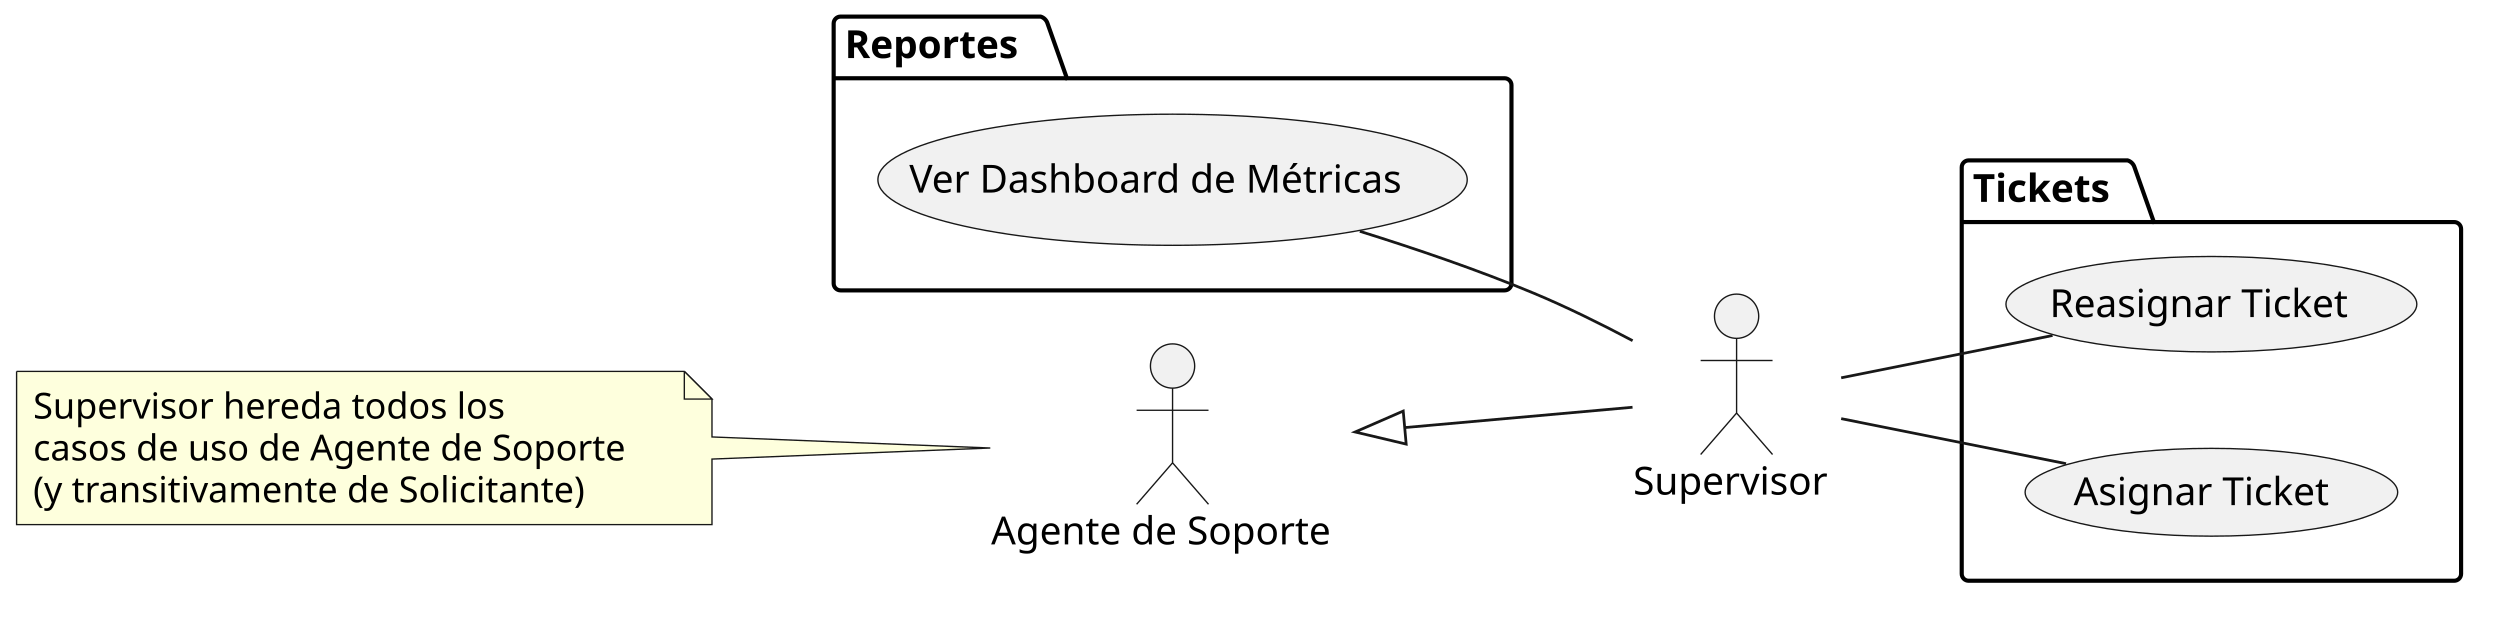
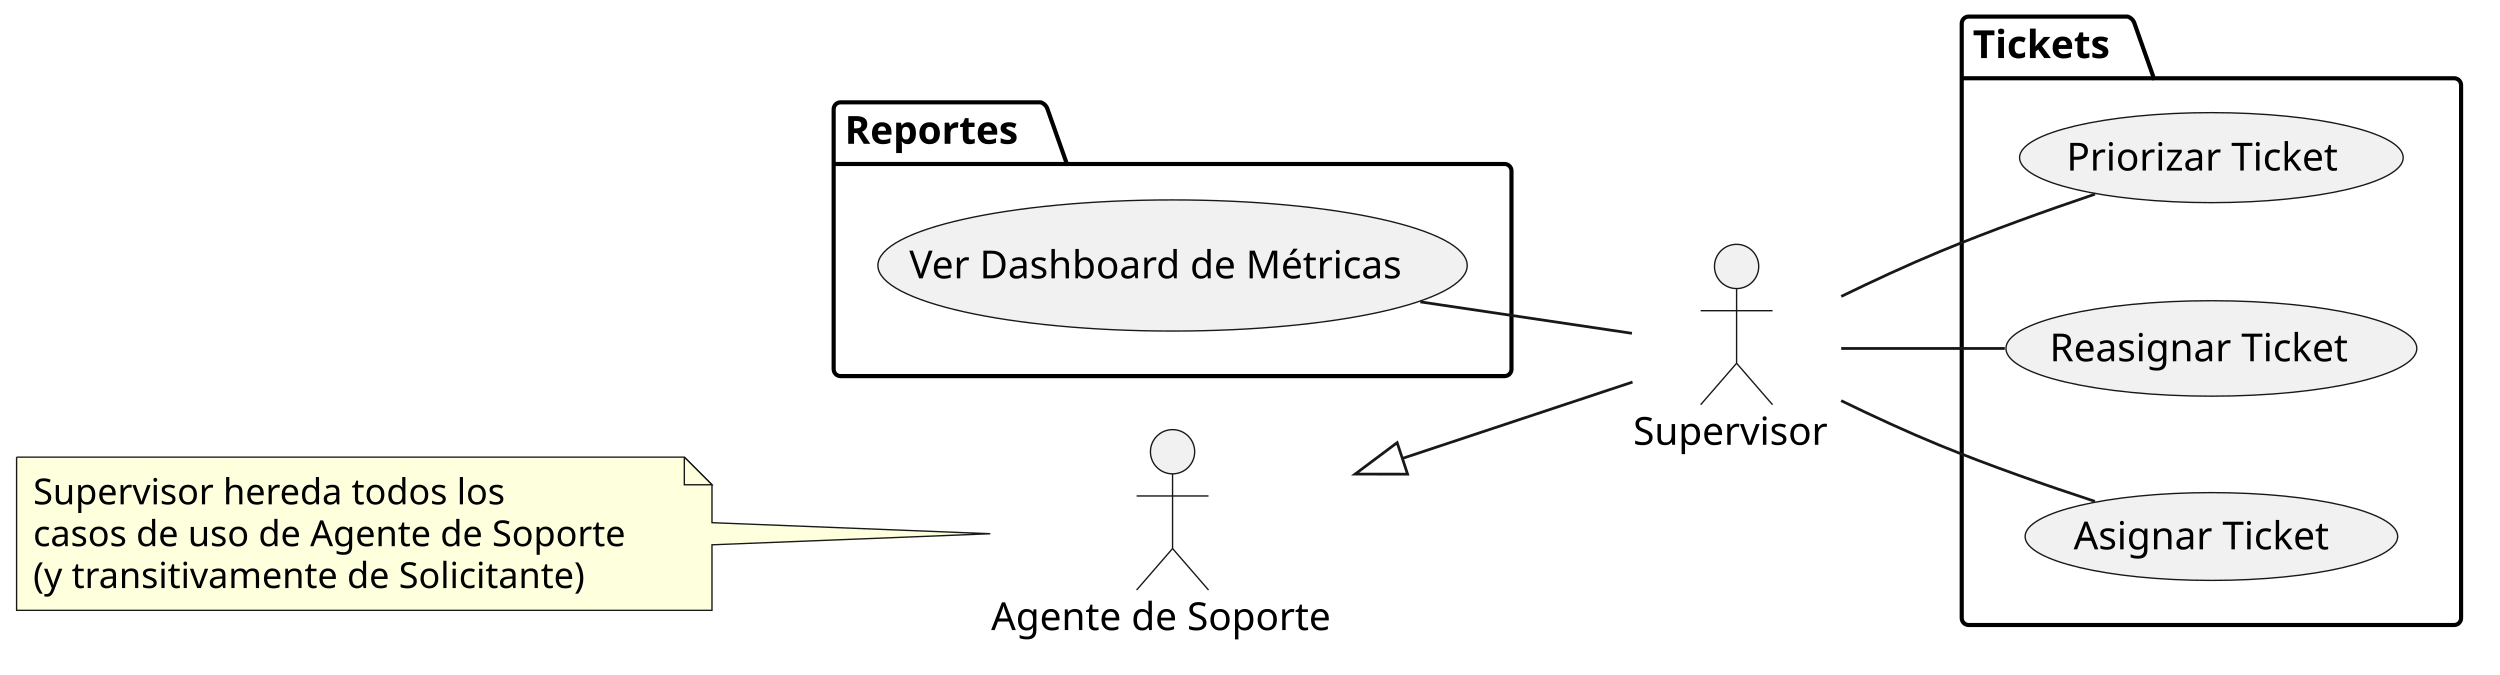
- <svg xmlns="http://www.w3.org/2000/svg" version="1.1" data-diagram-type="DESCRIPTION" style="width:904px;height:225px;background:#FFFFFF;" width="904px" height="225px" viewBox="0 0 904 225" zoomAndPan="magnify" preserveAspectRatio="none" contentStyleType="text/css">
+ <svg xmlns="http://www.w3.org/2000/svg" version="1.1" data-diagram-type="DESCRIPTION" style="width:904px;height:244px;background:#FFFFFF;" width="904px" height="244px" viewBox="0 0 904 244" zoomAndPan="magnify" preserveAspectRatio="none" contentStyleType="text/css">
  <defs />
  <g font-family="sans-serif" lengthAdjust="spacing">
    <g class="cluster" data-qualified-name="Reportes" id="ent0007" data-source-line="16">
-       <path d="M303.95,6 L376.29,6 A3.75,3.75 0 0 1 378.79,8.5 L385.79,28.297 L544.05,28.297 A2.5,2.5 0 0 1 546.55,30.797 L546.55,102.5 A2.5,2.5 0 0 1 544.05,105 L303.95,105 A2.5,2.5 0 0 1 301.45,102.5 L301.45,8.5 A2.5,2.5 0 0 1 303.95,6" style="stroke:#000;stroke-width:1.5;" fill="none" />
-       <line x1="301.45" y1="28.297" x2="385.79" y2="28.297" style="stroke:#000;stroke-width:1.5;" />
-       <text x="305.45" y="20.995" fill="#000" font-size="14" textLength="71.34" font-weight="700">Reportes</text>
+       <path d="M303.95,37 L376.29,37 A3.75,3.75 0 0 1 378.79,39.5 L385.79,59.297 L544.05,59.297 A2.5,2.5 0 0 1 546.55,61.797 L546.55,133.5 A2.5,2.5 0 0 1 544.05,136 L303.95,136 A2.5,2.5 0 0 1 301.45,133.5 L301.45,39.5 A2.5,2.5 0 0 1 303.95,37" style="stroke:#000;stroke-width:1.5;" fill="none" />
+       <line x1="301.45" y1="59.297" x2="385.79" y2="59.297" style="stroke:#000;stroke-width:1.5;" />
+       <text x="305.45" y="51.995" fill="#000" font-size="14" textLength="71.34" font-weight="700">Reportes</text>
    </g>
    <g class="cluster" data-qualified-name="Tickets" id="ent0009" data-source-line="20">
-       <path d="M711.86,58 L769.339,58 A3.75,3.75 0 0 1 771.839,60.5 L778.839,80.297 L887.43,80.297 A2.5,2.5 0 0 1 889.93,82.797 L889.93,207.5 A2.5,2.5 0 0 1 887.43,210 L711.86,210 A2.5,2.5 0 0 1 709.36,207.5 L709.36,60.5 A2.5,2.5 0 0 1 711.86,58" style="stroke:#000;stroke-width:1.5;" fill="none" />
-       <line x1="709.36" y1="80.297" x2="778.839" y2="80.297" style="stroke:#000;stroke-width:1.5;" />
-       <text x="713.36" y="72.995" fill="#000" font-size="14" textLength="56.479" font-weight="700">Tickets</text>
+       <path d="M711.86,6 L769.339,6 A3.75,3.75 0 0 1 771.839,8.5 L778.839,28.297 L887.43,28.297 A2.5,2.5 0 0 1 889.93,30.797 L889.93,223.5 A2.5,2.5 0 0 1 887.43,226 L711.86,226 A2.5,2.5 0 0 1 709.36,223.5 L709.36,8.5 A2.5,2.5 0 0 1 711.86,6" style="stroke:#000;stroke-width:1.5;" fill="none" />
+       <line x1="709.36" y1="28.297" x2="778.839" y2="28.297" style="stroke:#000;stroke-width:1.5;" />
+       <text x="713.36" y="20.995" fill="#000" font-size="14" textLength="56.479" font-weight="700">Tickets</text>
    </g>
    <g class="entity" data-qualified-name="Reportes.UC20" id="ent0008" data-source-line="17">
-       <ellipse cx="423.999" cy="65" rx="106.549" ry="23.71" fill="#F1F1F1" style="stroke:#181818;stroke-width:0.5;" />
-       <text x="328.802" y="69.648" fill="#000" font-size="14" textLength="190.395">Ver Dashboard de Métricas</text>
+       <ellipse cx="423.999" cy="96" rx="106.549" ry="23.71" fill="#F1F1F1" style="stroke:#181818;stroke-width:0.5;" />
+       <text x="328.802" y="100.648" fill="#000" font-size="14" textLength="190.395">Ver Dashboard de Métricas</text>
    </g>
    <g class="entity" data-qualified-name="Tickets.UC18" id="ent0010" data-source-line="21">
-       <ellipse cx="799.644" cy="178.003" rx="67.364" ry="15.873" fill="#F1F1F1" style="stroke:#181818;stroke-width:0.5;" />
-       <text x="749.816" y="182.651" fill="#000" font-size="14" textLength="99.654">Asignar Ticket</text>
+       <ellipse cx="799.644" cy="194.003" rx="67.364" ry="15.873" fill="#F1F1F1" style="stroke:#181818;stroke-width:0.5;" />
+       <text x="749.816" y="198.651" fill="#000" font-size="14" textLength="99.654">Asignar Ticket</text>
    </g>
    <g class="entity" data-qualified-name="Tickets.UC19" id="ent0011" data-source-line="22">
-       <ellipse cx="799.638" cy="109.998" rx="74.288" ry="17.258" fill="#F1F1F1" style="stroke:#181818;stroke-width:0.5;" />
-       <text x="741.14" y="114.646" fill="#000" font-size="14" textLength="116.997">Reasignar Ticket</text>
+       <ellipse cx="799.638" cy="125.998" rx="74.288" ry="17.258" fill="#F1F1F1" style="stroke:#181818;stroke-width:0.5;" />
+       <text x="741.14" y="130.646" fill="#000" font-size="14" textLength="116.997">Reasignar Ticket</text>
+     </g>
+     <g class="entity" data-qualified-name="Tickets.UC41" id="ent0012" data-source-line="23">
+       <ellipse cx="799.638" cy="57.004" rx="69.368" ry="16.274" fill="#F1F1F1" style="stroke:#181818;stroke-width:0.5;" />
+       <text x="747.247" y="61.652" fill="#000" font-size="14" textLength="104.781">Priorizar Ticket</text>
    </g>
    <g class="entity" data-qualified-name="Agente" id="ent0001" data-source-line="6">
-       <ellipse cx="423.998" cy="132.35" rx="8" ry="8" fill="#F1F1F1" style="stroke:#181818;stroke-width:0.5;" />
-       <path d="M423.998,140.35 L423.998,167.35 M410.998,148.35 L436.998,148.35 M423.998,167.35 L410.998,182.35 M423.998,167.35 L436.998,182.35" style="stroke:#181818;stroke-width:0.5;" fill="none" />
-       <text x="358.39" y="196.845" fill="#000" font-size="14" textLength="131.216">Agente de Soporte</text>
+       <ellipse cx="423.998" cy="163.35" rx="8" ry="8" fill="#F1F1F1" style="stroke:#181818;stroke-width:0.5;" />
+       <path d="M423.998,171.35 L423.998,198.35 M410.998,179.35 L436.998,179.35 M423.998,198.35 L410.998,213.35 M423.998,198.35 L436.998,213.35" style="stroke:#181818;stroke-width:0.5;" fill="none" />
+       <text x="358.39" y="227.845" fill="#000" font-size="14" textLength="131.216">Agente de Soporte</text>
    </g>
    <g class="entity" data-qualified-name="Supervisor" id="ent0002" data-source-line="7">
-       <ellipse cx="627.953" cy="114.35" rx="8" ry="8" fill="#F1F1F1" style="stroke:#181818;stroke-width:0.5;" />
-       <path d="M627.953,122.35 L627.953,149.35 M614.953,130.35 L640.953,130.35 M627.953,149.35 L614.953,164.35 M627.953,149.35 L640.953,164.35" style="stroke:#181818;stroke-width:0.5;" fill="none" />
-       <text x="590.55" y="178.845" fill="#000" font-size="14" textLength="74.806">Supervisor</text>
+       <ellipse cx="627.953" cy="96.35" rx="8" ry="8" fill="#F1F1F1" style="stroke:#181818;stroke-width:0.5;" />
+       <path d="M627.953,104.35 L627.953,131.35 M614.953,112.35 L640.953,112.35 M627.953,131.35 L614.953,146.35 M627.953,131.35 L640.953,146.35" style="stroke:#181818;stroke-width:0.5;" fill="none" />
+       <text x="590.55" y="160.845" fill="#000" font-size="14" textLength="74.806">Supervisor</text>
    </g>
    <g class="entity" data-qualified-name="GMN4" id="ent0005" data-source-line="11">
-       <path d="M6,134.3 L6,189.698 A0,0 0 0 0 6,189.698 L257.452,189.698 A0,0 0 0 0 257.452,189.698 L257.452,166 L358.09,162 L257.452,158 L257.452,144.3 L247.452,134.3 L6,134.3 A0,0 0 0 0 6,134.3" style="stroke:#181818;stroke-width:0.5;" fill="#FEFFDD" />
-       <path d="M247.452,134.3 L247.452,144.3 L257.452,144.3 L247.452,134.3" style="stroke:#181818;stroke-width:0.5;" fill="#FEFFDD" />
-       <text x="12" y="151.367" fill="#000" font-size="13" textLength="182.025">Supervisor hereda todos los</text>
-       <text x="12" y="166.5" fill="#000" font-size="13" textLength="230.452">casos de uso de Agente de Soporte</text>
-       <text x="12" y="181.633" fill="#000" font-size="13" textLength="218.467">(y transitivamente de Solicitante)</text>
+       <path d="M6,165.3 L6,220.698 A0,0 0 0 0 6,220.698 L257.452,220.698 A0,0 0 0 0 257.452,220.698 L257.452,197 L358.09,193 L257.452,189 L257.452,175.3 L247.452,165.3 L6,165.3 A0,0 0 0 0 6,165.3" style="stroke:#181818;stroke-width:0.5;" fill="#FEFFDD" />
+       <path d="M247.452,165.3 L247.452,175.3 L257.452,175.3 L247.452,165.3" style="stroke:#181818;stroke-width:0.5;" fill="#FEFFDD" />
+       <text x="12" y="182.367" fill="#000" font-size="13" textLength="182.025">Supervisor hereda todos los</text>
+       <text x="12" y="197.5" fill="#000" font-size="13" textLength="230.452">casos de uso de Agente de Soporte</text>
+       <text x="12" y="212.633" fill="#000" font-size="13" textLength="218.467">(y transitivamente de Solicitante)</text>
    </g>
    <g class="link" data-entity-1="ent0001" data-entity-2="ent0002" id="lnk3" data-source-line="8" data-link-type="extension">
-       <path d="M507.939,154.612 C541.149,151.652 562.4,149.75 590.32,147.26" style="stroke:#181818;stroke-width:1;" fill="none" id="Agente-backto-Supervisor" />
-       <polygon points="490.01,156.21,508.472,160.588,507.406,148.636,490.01,156.21" fill="none" style="stroke:#181818;stroke-width:1;stroke-linejoin:miter;stroke-miterlimit:10;" />
+       <path d="M507.094,165.761 C540.304,154.741 562.4,147.42 590.32,138.15" style="stroke:#181818;stroke-width:1;" fill="none" id="Agente-backto-Supervisor" />
+       <polygon points="490.01,171.43,508.984,171.456,505.204,160.066,490.01,171.43" fill="none" style="stroke:#181818;stroke-width:1;stroke-linejoin:miter;stroke-miterlimit:10;" />
    </g>
-     <g class="link" data-entity-1="ent0008" data-entity-2="ent0002" id="lnk12" data-source-line="25" data-link-type="association">
-       <path d="M491.72,83.64 C512.15,90.01 534.52,97.65 554.55,106 C566.47,110.97 579.07,117.21 590.35,123.19" style="stroke:#181818;stroke-width:1;" fill="none" id="UC20-Supervisor" />
+     <g class="link" data-entity-1="ent0008" data-entity-2="ent0002" id="lnk13" data-source-line="26" data-link-type="association">
+       <path d="M513.58,109.16 C540.5,113.16 568.61,117.33 590.11,120.53" style="stroke:#181818;stroke-width:1;" fill="none" id="UC20-Supervisor" />
    </g>
-     <g class="link" data-entity-1="ent0002" data-entity-2="ent0010" id="lnk13" data-source-line="27" data-link-type="association">
-       <path d="M665.77,151.38 C689.56,156.14 720.85,162.41 747.09,167.67" style="stroke:#181818;stroke-width:1;" fill="none" id="Supervisor-UC18" />
+     <g class="link" data-entity-1="ent0002" data-entity-2="ent0010" id="lnk14" data-source-line="28" data-link-type="association">
+       <path d="M665.76,144.88 C677.05,150.37 689.6,156.19 701.36,161 C719.51,168.43 740.03,175.57 757.52,181.3" style="stroke:#181818;stroke-width:1;" fill="none" id="Supervisor-UC18" />
    </g>
-     <g class="link" data-entity-1="ent0002" data-entity-2="ent0011" id="lnk14" data-source-line="28" data-link-type="association">
-       <path d="M665.77,136.62 C688.1,132.15 717.03,126.35 742.2,121.31" style="stroke:#181818;stroke-width:1;" fill="none" id="Supervisor-UC19" />
+     <g class="link" data-entity-1="ent0002" data-entity-2="ent0011" id="lnk15" data-source-line="29" data-link-type="association">
+       <path d="M665.77,126 C683.12,126 704.47,126 724.94,126" style="stroke:#181818;stroke-width:1;" fill="none" id="Supervisor-UC19" />
+     </g>
+     <g class="link" data-entity-1="ent0002" data-entity-2="ent0012" id="lnk16" data-source-line="30" data-link-type="association">
+       <path d="M665.79,107.19 C677.08,101.7 689.62,95.87 701.36,91 C719.53,83.46 740.05,76.12 757.55,70.2" style="stroke:#181818;stroke-width:1;" fill="none" id="Supervisor-UC41" />
    </g>
  </g>
</svg>
